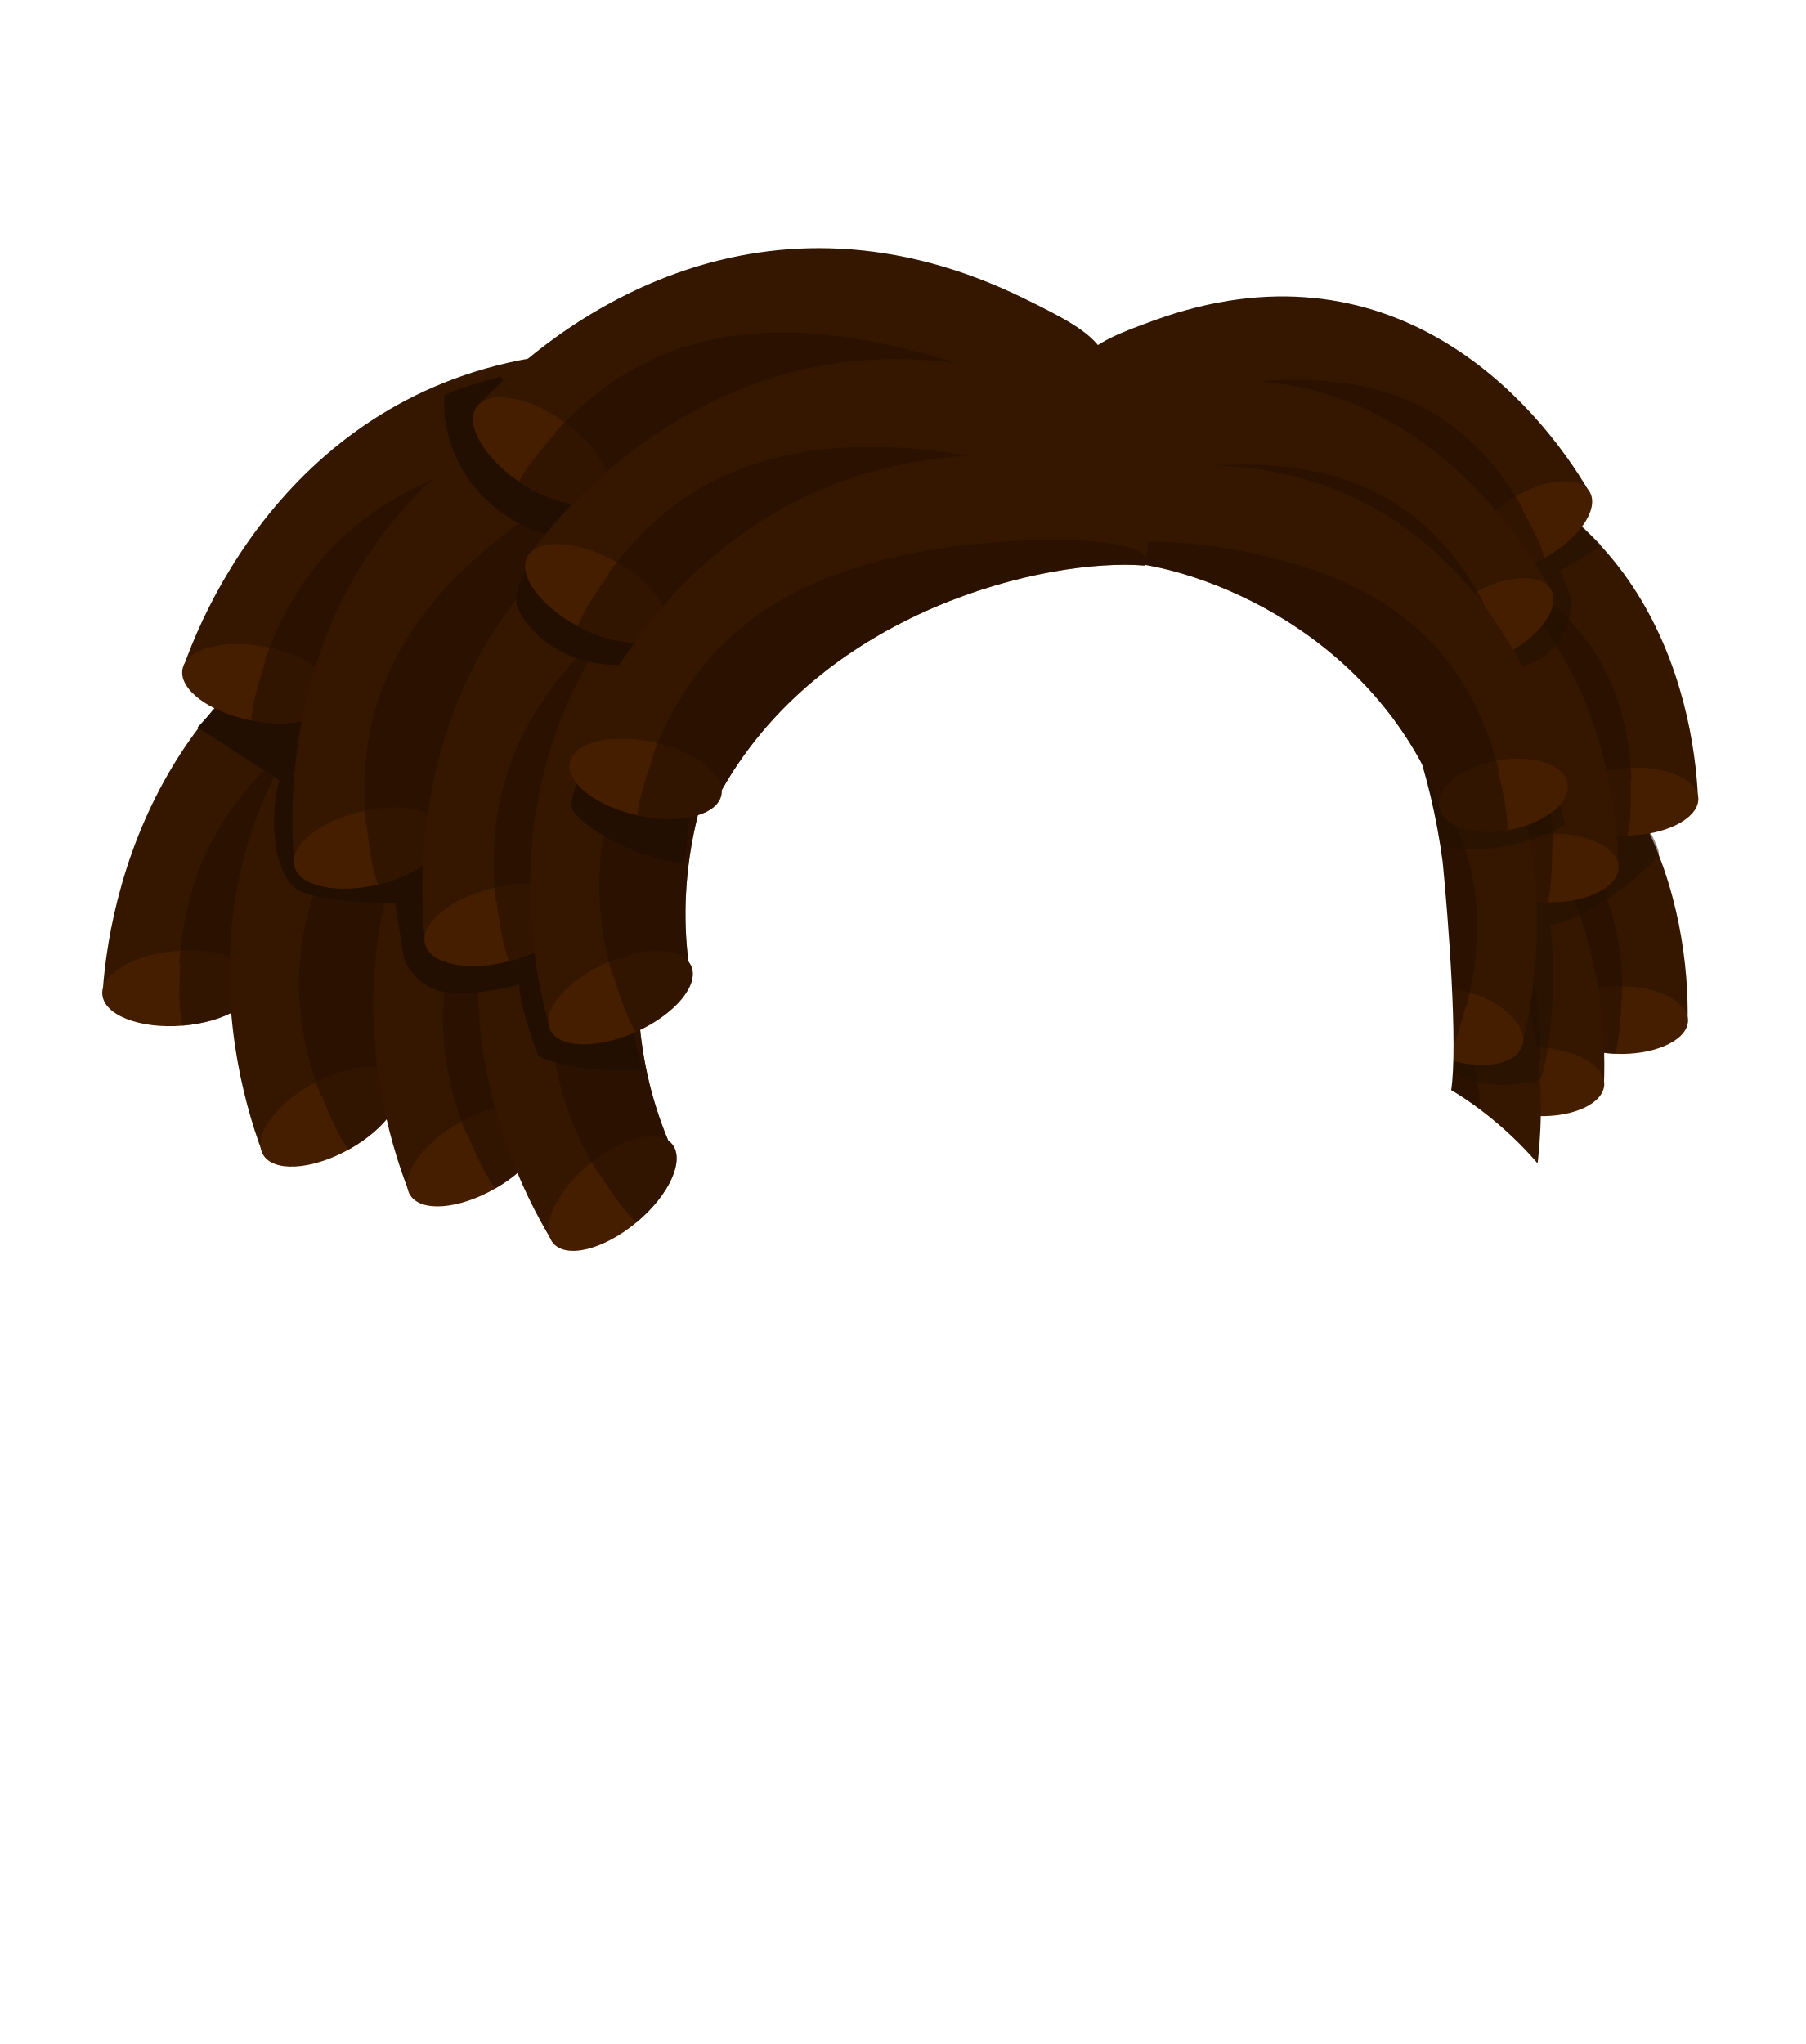
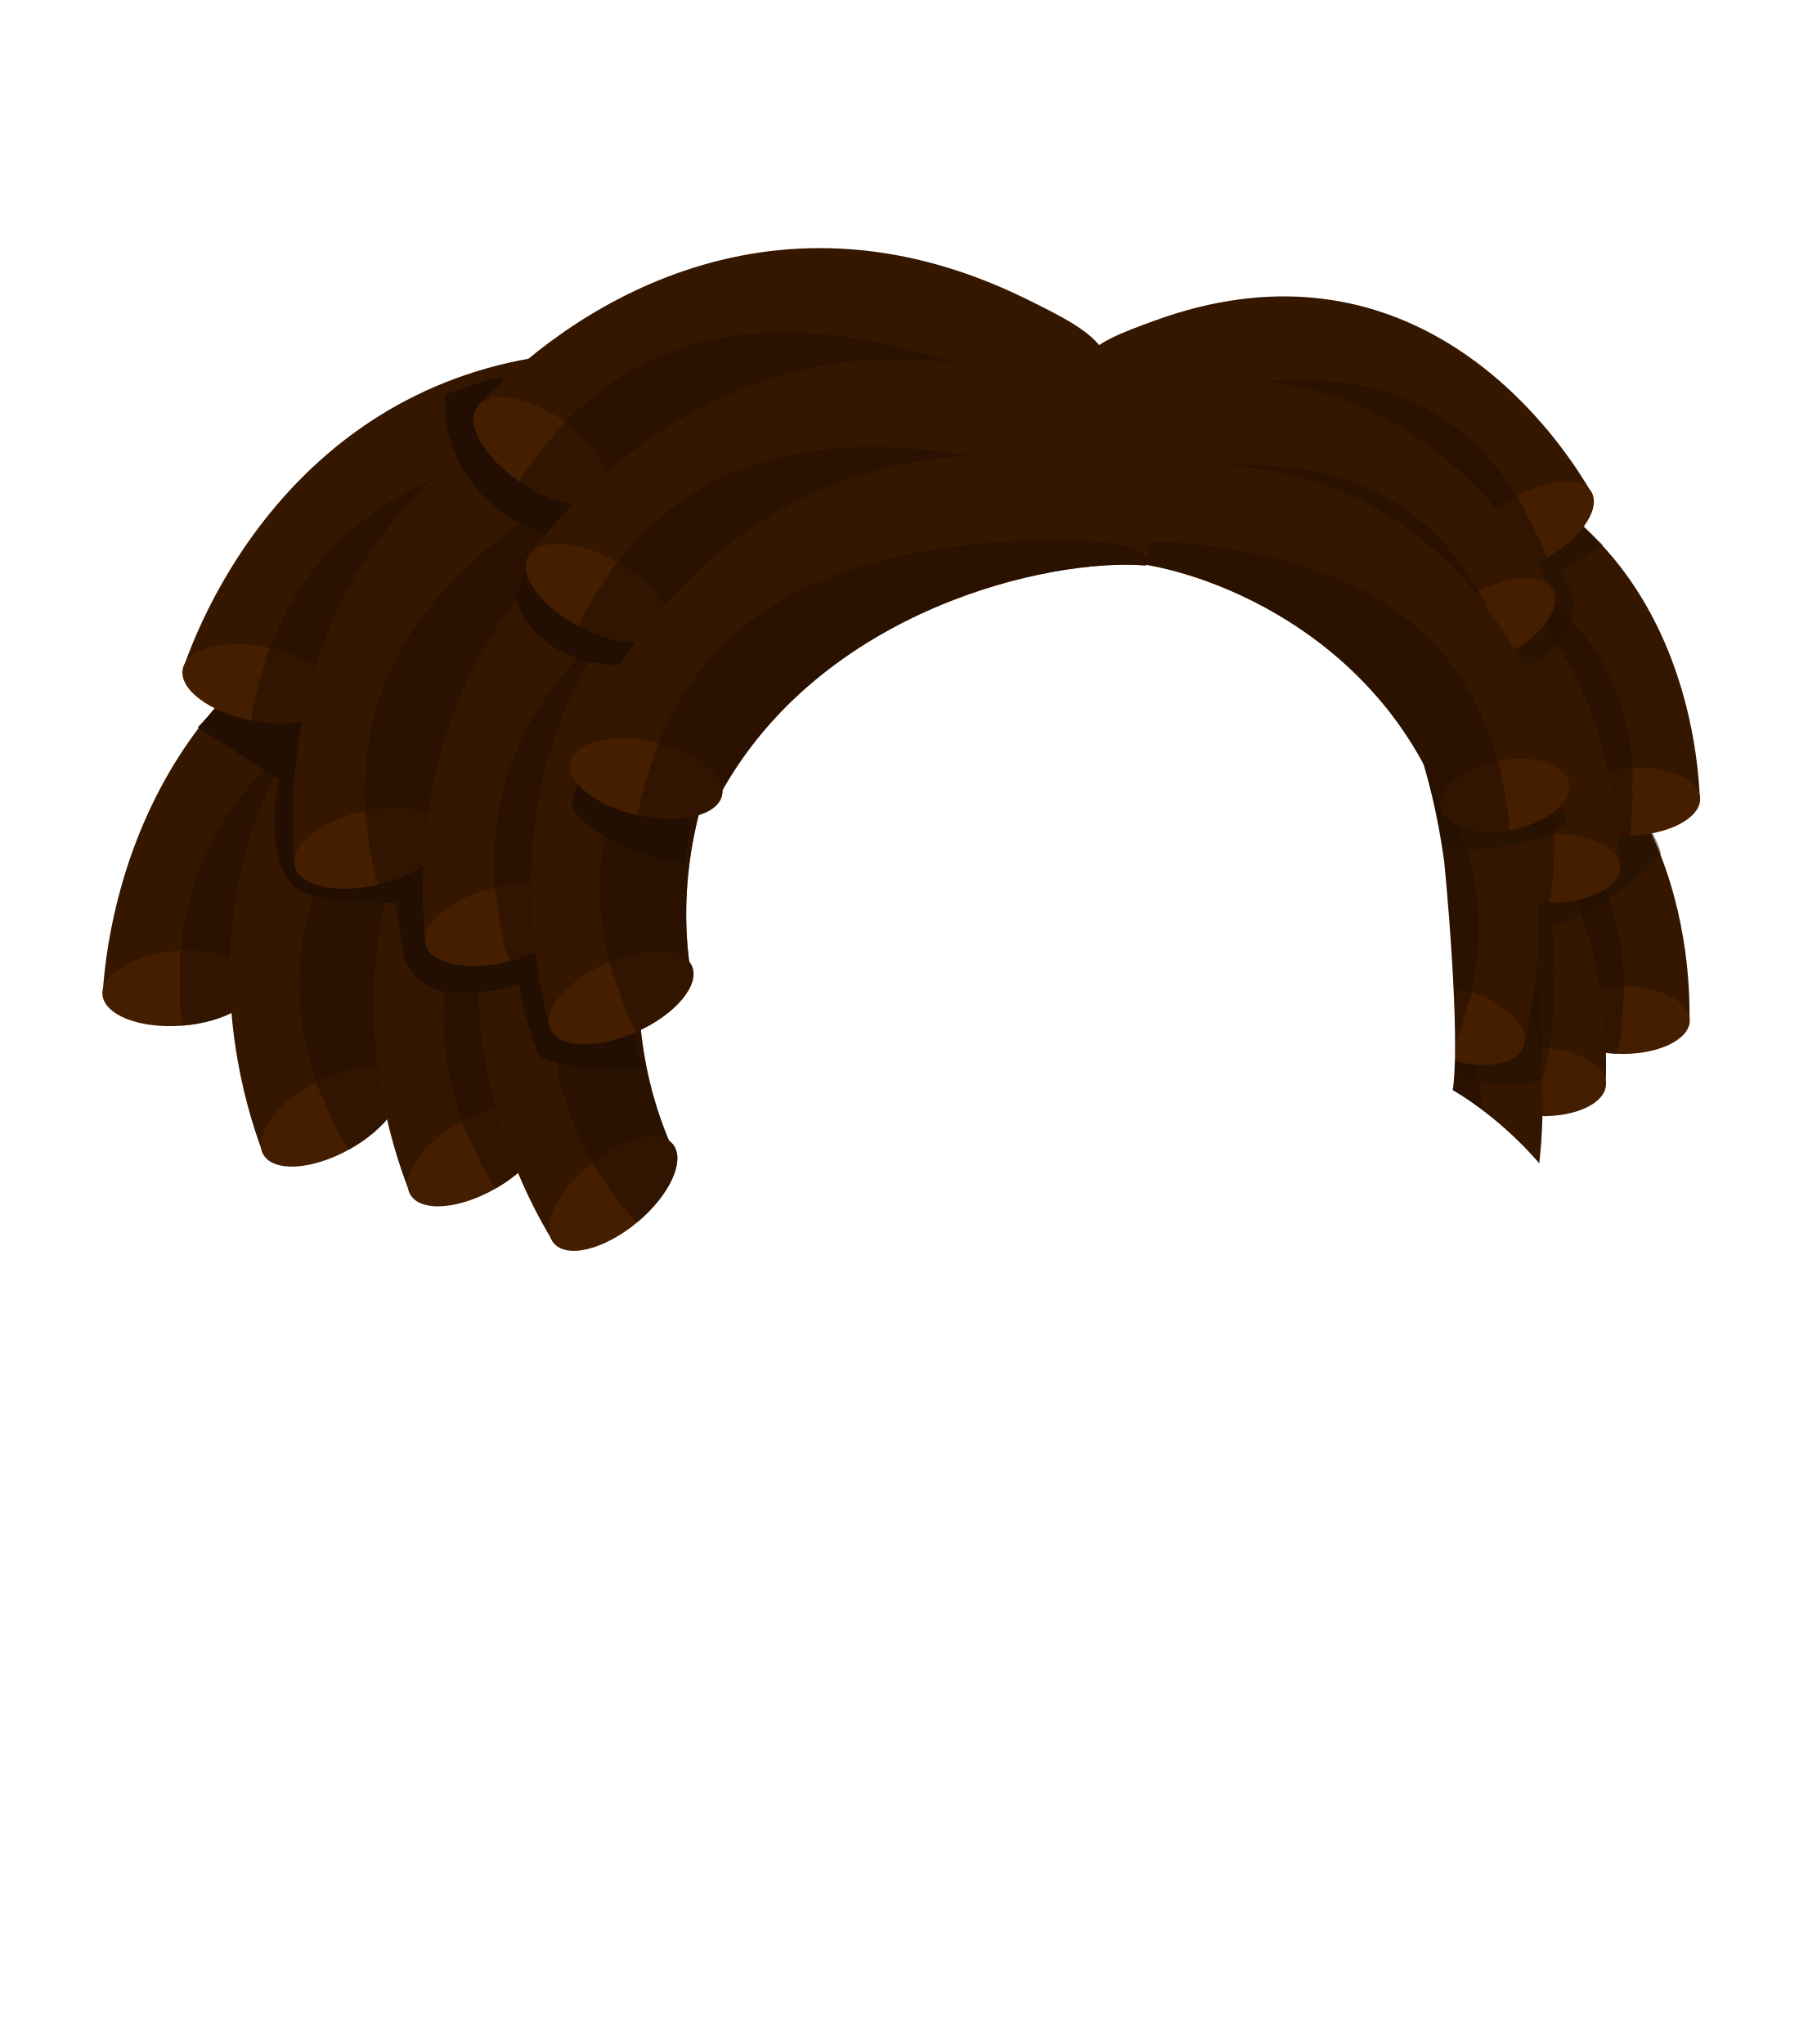
- <svg xmlns="http://www.w3.org/2000/svg" width="530" height="600" viewBox="0 0 530 600" fill="none">
-   <mask id="mask0_19_338" style="mask-type:alpha" maskUnits="userSpaceOnUse" x="363" y="139" width="169" height="249">
-     <path d="M423.501 253C416.301 199.4 389.501 160.333 363.001 155.5L480.001 139.5L531.001 320L468.001 387.5C472.001 355.5 441.667 329.167 426.001 320C428.001 306.8 425.167 269.833 423.501 253Z" fill="#C4C4C4" />
+ <svg xmlns="http://www.w3.org/2000/svg" width="1663" height="1881" viewBox="0 0 1663 1881" fill="none">
+   <mask id="mask0_8_377" style="mask-type:alpha" maskUnits="userSpaceOnUse" x="1139" y="437" width="528" height="778">
+     <path d="M1328.83 793.155C1306.24 625.119 1222.15 502.645 1139 487.493L1506.12 437.333L1666.14 1003.2L1468.46 1214.81C1481.01 1114.49 1385.84 1031.94 1336.68 1003.2C1342.95 961.818 1334.06 845.928 1328.83 793.155Z" fill="#C4C4C4" />
  </mask>
-   <g mask="url(#mask0_19_338)">
-     <path d="M456.46 298.711C450.081 244.483 400.447 215.546 376.179 210.917C381.058 184.548 391.427 186.168 412.115 190.266C484.395 204.581 496.095 267.865 495.409 300.112C468.509 304.053 457.822 303.915 456.46 298.711Z" fill="#351700" />
-     <ellipse cx="19.439" cy="10.197" rx="19.439" ry="10.197" transform="matrix(-1.01789 -0.047841 -0.15752 0.970808 497.057 290.462)" fill="#451E00" />
-     <path opacity="0.6" fill-rule="evenodd" clip-rule="evenodd" d="M456.261 297.131C449.115 243.921 400.21 215.501 376.179 210.917C375.447 204.446 393.398 207.365 412.912 214.582C463.08 233.135 476.913 260.984 476.227 293.231C476.149 293.243 476.071 293.254 475.993 293.266C475.818 298.77 475.295 306.056 474.058 309.331C463.13 308.817 454.99 303.969 455.877 298.501C455.953 298.038 456.081 297.581 456.261 297.131Z" fill="#240F00" />
-     <path d="M432.423 316.168C427.592 261.046 379.398 230.091 355.577 224.595C361.102 198.057 371.29 200.043 391.592 204.882C462.525 221.788 472.364 286.257 470.817 318.886C444.168 321.979 433.627 321.483 432.423 316.168Z" fill="#351700" />
-     <ellipse cx="19.283" cy="10.267" rx="19.283" ry="10.267" transform="matrix(-1.01118 -0.0830506 -0.180387 0.971161 472.703 309.169)" fill="#451E00" />
-     <path opacity="0.6" fill-rule="evenodd" clip-rule="evenodd" d="M432.269 314.562C426.654 260.445 379.165 230.037 355.577 224.595C355.029 218.018 372.663 221.572 391.723 229.53C440.724 249.989 453.622 278.649 452.076 311.279C451.998 311.288 451.921 311.297 451.844 311.306C451.522 316.873 450.81 324.233 449.501 327.508C438.732 326.624 430.831 321.443 431.854 315.936C431.941 315.47 432.08 315.011 432.269 314.562Z" fill="#240F00" />
-     <path d="M410.471 355.901C420.473 299.733 383.757 255.27 363.031 243.039C375.154 218.228 384.114 223.097 401.738 233.674C463.315 270.631 455.515 337.513 445.493 369.51C419.875 365.014 410.193 361.526 410.471 355.901Z" fill="#351700" />
-     <ellipse cx="19.108" cy="10.343" rx="19.108" ry="10.343" transform="matrix(-0.927751 -0.373201 -0.420227 0.907419 449.805 360.386)" fill="#451E00" />
-     <path opacity="0.6" fill-rule="evenodd" clip-rule="evenodd" d="M410.75 354.261C419.758 298.869 383.555 255.15 363.031 243.039C364.251 236.346 379.729 244.888 395.377 258.214C435.605 292.472 440.072 324.627 430.05 356.623C429.975 356.61 429.901 356.597 429.827 356.584C428.063 362.027 425.464 369.142 423.384 372.025C413.593 368.087 407.602 360.692 410.002 355.509C410.206 355.07 410.456 354.653 410.75 354.261Z" fill="#240F00" />
-     <path opacity="0.5" d="M486.982 250.662C487.195 249.027 482.607 240.431 480.286 236.338L446.06 249.371L416.716 278.447C417.342 289.616 420.705 312.817 429.159 316.265C437.613 319.713 446.692 318.425 451.912 317.148C454.02 314.487 457.589 292.328 455.168 271.468C467.088 270.085 486.716 252.706 486.982 250.662Z" fill="#220F01" />
-     <path d="M459.515 235.724C449.928 181.97 398.663 156.031 374.163 152.852C377.467 126.239 387.915 127.241 408.809 130.103C481.812 140.101 497.249 202.579 498.479 234.81C471.86 240.341 461.184 240.838 459.515 235.724Z" fill="#351700" />
-     <ellipse cx="19.439" cy="10.197" rx="19.439" ry="10.197" transform="matrix(-1.01894 0.0126816 -0.0995999 0.978448 499.551 225.078)" fill="#451E00" />
-     <path opacity="0.6" fill-rule="evenodd" clip-rule="evenodd" d="M459.223 234.159C448.93 181.466 398.424 156 374.163 152.852C373.048 146.436 391.141 148.283 411.049 154.328C462.23 169.87 477.692 196.849 478.922 229.08C478.845 229.096 478.768 229.112 478.691 229.128C478.842 234.633 478.753 241.937 477.713 245.28C466.774 245.416 458.36 241.059 458.921 235.549C458.969 235.082 459.07 234.618 459.223 234.159Z" fill="#240F00" />
-     <path d="M436.557 254.577C428.461 199.84 378.515 171.801 354.409 167.728C358.349 140.91 368.637 142.287 389.191 145.912C461.002 158.576 474.651 222.347 475.045 255.011C448.627 259.68 438.074 259.811 436.557 254.577Z" fill="#351700" />
-     <ellipse cx="19.283" cy="10.267" rx="19.283" ry="10.267" transform="matrix(-1.01432 -0.0228645 -0.122405 0.980158 476.351 245.199)" fill="#451E00" />
-     <path opacity="0.6" fill-rule="evenodd" clip-rule="evenodd" d="M436.308 252.983C427.489 199.295 378.279 171.761 354.409 167.728C353.472 161.196 371.286 163.696 390.785 170.509C440.914 188.022 455.491 215.866 455.885 248.529C455.808 248.543 455.731 248.557 455.655 248.57C455.664 254.147 455.39 261.536 454.278 264.883C443.476 264.64 435.281 259.937 435.975 254.379C436.034 253.909 436.146 253.443 436.308 252.983Z" fill="#240F00" />
-     <path d="M411.003 295.543C417.652 238.881 378.361 196.676 356.945 185.697C367.574 160.21 376.807 164.538 395.029 174.051C458.691 207.286 454.876 274.514 446.771 307.049C420.932 304.082 411.06 301.175 411.003 295.543Z" fill="#351700" />
-     <ellipse cx="19.108" cy="10.343" rx="19.108" ry="10.343" transform="matrix(-0.948273 -0.317456 -0.365607 0.93077 450.534 297.685)" fill="#451E00" />
-     <path opacity="0.6" fill-rule="evenodd" clip-rule="evenodd" d="M411.185 293.889C416.888 238.06 378.152 196.569 356.945 185.697C357.766 178.943 373.724 186.551 390.136 198.925C432.327 230.734 438.694 262.567 430.59 295.102C430.515 295.093 430.44 295.085 430.365 295.076C428.928 300.614 426.756 307.871 424.851 310.872C414.843 307.522 408.424 300.496 410.512 295.18C410.689 294.729 410.914 294.299 411.185 293.889Z" fill="#240F00" />
-     <path opacity="0.5" d="M470 160L464 154V149.5L436 158L395 214L421.5 248.5C439.5 251.7 454.333 245.5 459.5 242L447 195.5C459.5 192.5 461 180 461.5 178C461.9 176.4 459.333 170.333 458 167.5C460.8 166.3 467.167 162 470 160Z" fill="#220F01" />
+   <g mask="url(#mask0_8_377)">
+     <path d="M1432.25 936.459C1412.23 766.454 1256.5 675.738 1180.35 661.226C1195.66 578.559 1228.19 583.637 1293.11 596.482C1519.9 641.362 1556.62 839.758 1554.46 940.853C1470.06 953.205 1436.52 952.773 1432.25 936.459Z" fill="#351700" />
+     <ellipse cx="60.994" cy="31.969" rx="60.994" ry="31.969" transform="matrix(-1.0179 -0.0477995 -0.157656 0.970797 1559.63 910.597)" fill="#451E00" />
+     <path opacity="0.6" fill-rule="evenodd" clip-rule="evenodd" d="M1431.63 931.507C1409.2 764.692 1255.75 675.596 1180.35 661.226C1178.05 640.94 1234.38 650.089 1295.61 672.714C1453.02 730.877 1496.43 818.185 1494.28 919.28C1494.03 919.316 1493.78 919.352 1493.54 919.388C1492.99 936.643 1491.35 959.485 1487.47 969.752C1453.18 968.142 1427.64 952.941 1430.42 935.801C1430.66 934.35 1431.06 932.915 1431.63 931.507Z" fill="#240F00" />
+     <path d="M1356.83 991.187C1341.67 818.381 1190.45 721.336 1115.71 704.105C1133.04 620.91 1165.01 627.136 1228.71 642.305C1451.28 695.305 1482.15 897.415 1477.3 999.708C1393.68 1009.4 1360.61 1007.85 1356.83 991.187Z" fill="#351700" />
+     <ellipse cx="60.505" cy="32.186" rx="60.505" ry="32.186" transform="matrix(-1.01119 -0.082979 -0.180541 0.971142 1483.22 969.244)" fill="#451E00" />
+     <path opacity="0.6" fill-rule="evenodd" clip-rule="evenodd" d="M1356.35 986.153C1338.73 816.495 1189.72 721.167 1115.71 704.105C1113.99 683.487 1169.32 694.628 1229.12 719.577C1382.88 783.715 1423.35 873.566 1418.49 975.858C1418.25 975.887 1418.01 975.915 1417.77 975.943C1416.76 993.397 1414.52 1016.47 1410.41 1026.74C1376.63 1023.96 1351.83 1007.72 1355.04 990.46C1355.32 988.998 1355.75 987.56 1356.35 986.153Z" fill="#240F00" />
+     <path d="M1287.95 1115.75C1319.33 939.663 1204.13 800.271 1139.09 761.927C1177.13 684.145 1205.25 699.408 1260.55 732.568C1453.76 848.428 1429.29 1058.1 1397.84 1158.41C1317.46 1144.32 1287.08 1133.38 1287.95 1115.75Z" fill="#351700" />
+     <ellipse cx="59.95" cy="32.43" rx="59.95" ry="32.43" transform="matrix(-0.927863 -0.37292 -0.420529 0.907279 1411.37 1129.81)" fill="#451E00" />
+     <path opacity="0.6" fill-rule="evenodd" clip-rule="evenodd" d="M1288.83 1110.61C1317.09 936.953 1203.49 799.897 1139.09 761.927C1142.92 740.943 1191.49 767.723 1240.59 809.5C1366.81 916.899 1380.83 1017.7 1349.38 1118.01C1349.15 1117.97 1348.91 1117.93 1348.68 1117.89C1343.15 1134.96 1334.99 1157.26 1328.47 1166.3C1297.75 1153.95 1278.95 1130.77 1286.48 1114.52C1287.12 1113.14 1287.9 1111.84 1288.83 1110.61Z" fill="#240F00" />
+     <path opacity="0.5" d="M1528.02 785.825C1528.69 780.698 1514.29 753.753 1507.01 740.921L1399.62 781.777L1307.55 872.932C1309.51 907.947 1320.06 980.68 1346.59 991.491C1373.11 1002.3 1401.6 998.262 1417.98 994.259C1424.59 985.918 1435.79 916.448 1428.2 851.052C1465.6 846.716 1527.19 792.234 1528.02 785.825Z" fill="#220F01" />
+     <path d="M1441.84 738.994C1411.75 570.477 1250.9 489.159 1174.02 479.191C1184.39 395.761 1217.17 398.9 1282.74 407.872C1511.8 439.218 1560.24 635.086 1564.1 736.13C1480.57 753.468 1447.07 755.026 1441.84 738.994Z" fill="#351700" />
+     <ellipse cx="60.994" cy="31.969" rx="60.994" ry="31.969" transform="matrix(-1.01893 0.0126705 -0.0996865 0.978446 1567.46 705.62)" fill="#451E00" />
+     <path opacity="0.6" fill-rule="evenodd" clip-rule="evenodd" d="M1440.92 734.088C1408.62 568.897 1250.15 489.061 1174.02 479.19C1170.53 459.076 1227.3 464.868 1289.76 483.82C1450.36 532.542 1498.87 617.121 1502.73 718.165C1502.49 718.216 1502.25 718.266 1502 718.317C1502.48 735.574 1502.2 758.473 1498.94 768.952C1464.61 769.379 1438.21 755.721 1439.97 738.446C1440.12 736.983 1440.44 735.527 1440.92 734.088Z" fill="#240F00" />
+     <path d="M1369.8 798.099C1344.4 626.497 1187.68 538.595 1112.04 525.829C1124.41 441.751 1156.69 446.07 1221.18 457.434C1446.5 497.136 1489.33 697.059 1490.57 799.458C1407.67 814.098 1374.56 814.508 1369.8 798.099Z" fill="#351700" />
+     <ellipse cx="60.505" cy="32.186" rx="60.505" ry="32.186" transform="matrix(-1.01433 -0.0228446 -0.122511 0.980151 1494.66 768.698)" fill="#451E00" />
+     <path opacity="0.6" fill-rule="evenodd" clip-rule="evenodd" d="M1369.02 793.102C1341.35 624.79 1186.94 538.47 1112.04 525.828C1109.1 505.349 1165 513.188 1226.18 534.545C1383.47 589.449 1429.21 676.74 1430.45 779.14C1430.2 779.183 1429.96 779.225 1429.72 779.268C1429.75 796.751 1428.9 819.917 1425.41 830.409C1391.51 829.645 1365.8 814.902 1367.98 797.48C1368.16 796.004 1368.51 794.542 1369.02 793.102Z" fill="#240F00" />
+     <path d="M1289.62 926.528C1310.48 748.891 1187.2 616.579 1120 582.161C1153.35 502.259 1182.32 515.828 1239.5 545.649C1439.25 649.842 1427.28 860.6 1401.85 962.598C1320.77 953.296 1289.8 944.183 1289.62 926.528Z" fill="#351700" />
+     <ellipse cx="59.952" cy="32.428" rx="59.952" ry="32.428" transform="matrix(-0.948356 -0.317207 -0.365883 0.930661 1413.66 933.243)" fill="#451E00" />
+     <path opacity="0.6" fill-rule="evenodd" clip-rule="evenodd" d="M1290.19 921.343C1308.08 746.319 1186.54 616.243 1120 582.161C1122.57 560.987 1172.65 584.838 1224.14 623.629C1356.53 723.35 1376.51 823.146 1351.08 925.145C1350.84 925.117 1350.61 925.091 1350.37 925.064C1345.86 942.426 1339.05 965.174 1333.07 974.585C1301.67 964.082 1281.53 942.056 1288.08 925.388C1288.63 923.977 1289.34 922.626 1290.19 921.343Z" fill="#240F00" />
+     <path opacity="0.5" d="M1474.74 501.6L1455.91 482.79V468.682L1368.05 495.33L1239.41 670.89L1322.56 779.048C1379.04 789.08 1425.58 769.643 1441.79 758.67L1402.57 612.893C1441.79 603.488 1446.5 564.3 1448.07 558.03C1449.32 553.014 1441.27 533.995 1437.08 525.112C1445.87 521.35 1465.85 507.87 1474.74 501.6Z" fill="#220F01" />
  </g>
-   <path d="M432.786 163.849C399.224 120.78 341.779 121.759 318.626 130.379C309.131 105.299 318.839 101.31 338.654 94.091C407.887 68.871 450.694 116.927 466.822 144.86C445.859 162.172 436.647 167.594 432.786 163.849Z" fill="#351700" />
-   <ellipse cx="19.439" cy="10.197" rx="19.439" ry="10.197" transform="matrix(-0.895293 0.486663 0.368463 0.911875 463.229 135.753)" fill="#451E00" />
-   <path opacity="0.6" fill-rule="evenodd" clip-rule="evenodd" d="M431.797 162.602C398.106 120.8 341.553 121.843 318.626 130.379C314.646 125.224 331.51 118.416 351.939 114.473C404.459 104.337 430.723 120.984 446.85 148.917C446.789 148.968 446.729 149.018 446.668 149.068C449.371 153.866 452.7 160.368 453.34 163.81C443.728 169.035 434.254 169.107 432.179 163.972C432.003 163.537 431.876 163.079 431.797 162.602Z" fill="#240F00" />
-   <path d="M421.277 191.237C388.576 146.601 331.316 145.107 308.096 152.754C299.067 127.195 308.809 123.613 328.679 117.228C398.103 94.921 439.931 144.956 455.521 173.661C434.334 190.119 425.061 195.158 421.277 191.237Z" fill="#351700" />
-   <ellipse cx="19.283" cy="10.267" rx="19.283" ry="10.267" transform="matrix(-0.907801 0.453073 0.34909 0.924029 452.097 164.374)" fill="#451E00" />
-   <path opacity="0.6" fill-rule="evenodd" clip-rule="evenodd" d="M420.314 189.943C387.462 146.573 331.09 145.182 308.096 152.754C304.219 147.413 321.141 141.313 341.566 138.239C394.076 130.338 419.961 148.164 435.55 176.869C435.488 176.917 435.427 176.965 435.366 177.013C437.976 181.941 441.182 188.604 441.76 192.083C432.092 196.908 422.65 196.573 420.671 191.334C420.503 190.89 420.384 190.425 420.314 189.943Z" fill="#240F00" />
-   <path d="M423.098 236.594C402.539 183.375 348.095 164.381 324.03 164.664C321.538 137.162 331.725 136.681 352.279 136.592C424.094 136.282 452.089 197.523 460.102 230.08C435.863 239.513 425.776 241.548 423.098 236.594Z" fill="#351700" />
-   <ellipse cx="19.108" cy="10.343" rx="19.108" ry="10.343" transform="matrix(-0.98684 0.161697 0.110943 0.993827 459.061 220.043)" fill="#451E00" />
-   <path opacity="0.6" fill-rule="evenodd" clip-rule="evenodd" d="M422.487 235.047C401.48 183.007 347.86 164.383 324.03 164.664C321.604 158.307 339.269 157.59 359.558 160.876C411.717 169.323 432.203 194.506 440.216 227.064C440.145 227.092 440.075 227.119 440.005 227.147C441.318 232.716 442.782 240.147 442.498 243.691C432.084 245.397 423.128 242.178 422.494 236.502C422.44 236.021 422.439 235.535 422.487 235.047Z" fill="#240F00" />
-   <path d="M74.636 288.515C87.043 227.839 146.352 193.575 174.449 187.428C171.387 158.249 159.415 160.477 135.45 165.886C51.717 184.784 32.386 255.767 30.113 291.666C60.398 294.958 72.591 294.369 74.636 288.515Z" fill="#351700" />
-   <ellipse cx="52.681" cy="290.101" rx="22.714" ry="11" transform="rotate(-4.65537 52.6808 290.101)" fill="#451E00" />
-   <path opacity="0.6" fill-rule="evenodd" clip-rule="evenodd" d="M75.012 286.748C88.197 227.174 146.626 193.515 174.449 187.428C175.896 180.189 155.161 184.173 132.237 193.009C73.303 215.726 54.9 247.318 52.626 283.217C52.715 283.226 52.802 283.236 52.89 283.246C52.569 289.371 52.474 297.467 53.574 301.065C66.077 300.047 75.813 294.313 75.32 288.258C75.278 287.745 75.174 287.241 75.012 286.748Z" fill="#240F00" />
-   <path d="M116.372 317.309C102.614 256.925 142.479 201.226 165.53 184.024C150.691 158.714 140.708 165.687 121.115 180.511C52.661 232.302 64.369 304.932 77.124 338.565C106.065 329.057 116.927 323.484 116.372 317.309Z" fill="#351700" />
-   <ellipse cx="97.031" cy="327.82" rx="22.714" ry="11" transform="rotate(-29.047 97.0313 327.82)" fill="#451E00" />
-   <path opacity="0.6" fill-rule="evenodd" clip-rule="evenodd" d="M115.985 315.544C103.39 255.842 142.704 201.058 165.53 184.024C163.858 176.834 146.619 189.025 129.39 206.54C85.098 251.567 81.384 287.939 94.139 321.573C94.223 321.545 94.307 321.518 94.391 321.49C96.627 327.201 99.885 334.614 102.372 337.437C113.339 331.346 119.838 322.103 116.888 316.792C116.638 316.342 116.336 315.926 115.985 315.544Z" fill="#240F00" />
-   <path d="M159.136 328.436C144.329 268.301 183.217 211.916 205.965 194.316C190.687 169.268 180.827 176.414 161.495 191.576C93.954 244.552 106.926 316.967 120.264 350.373C149.035 340.362 159.798 334.601 159.136 328.436Z" fill="#351700" />
-   <ellipse cx="139.981" cy="339.283" rx="22.714" ry="11" transform="rotate(-30.0451 139.981 339.283)" fill="#451E00" />
-   <path opacity="0.6" fill-rule="evenodd" clip-rule="evenodd" d="M158.718 326.678C145.086 267.205 183.439 211.744 205.965 194.315C204.168 187.155 187.144 199.645 170.223 217.457C126.722 263.249 123.642 299.68 136.98 333.087C137.064 333.057 137.148 333.028 137.231 333C139.567 338.671 142.953 346.026 145.489 348.805C156.348 342.524 162.685 333.169 159.643 327.91C159.386 327.465 159.076 327.054 158.718 326.678Z" fill="#240F00" />
-   <path d="M196.852 336.423C172.061 279.669 200.825 217.507 220.258 196.304C200.954 174.209 192.449 182.924 175.968 201.145C118.388 264.807 143.453 333.974 162.263 364.634C188.92 349.889 198.55 342.386 196.852 336.423Z" fill="#351700" />
-   <ellipse cx="179.814" cy="350.361" rx="22.714" ry="11" transform="rotate(-39.8085 179.814 350.361)" fill="#451E00" />
-   <path opacity="0.6" fill-rule="evenodd" clip-rule="evenodd" d="M196.142 334.761C172.621 278.461 201.014 217.3 220.258 196.304C217.273 189.551 202.614 204.747 188.958 225.171C153.853 277.677 156.995 314.103 175.806 344.763C175.883 344.72 175.961 344.678 176.038 344.635C179.302 349.828 183.886 356.502 186.856 358.811C196.493 350.78 201.152 340.486 197.262 335.819C196.933 335.424 196.558 335.071 196.142 334.761Z" fill="#240F00" />
-   <path d="M189 314C187.4 310.8 186.333 304.666 186 302C156.5 267.5 94.4 183.3 88 186.5C81.6 189.7 62.667 208.333 58 213.5L82 229C79 239.5 80 257.5 88 261.5C94.4 264.7 109.333 265.166 116 265L118.5 281C119.333 283.666 122.7 289.4 129.5 291C136.3 292.6 147.667 290.333 152.5 289C152.1 293 156 304.666 158 310C167.2 314.4 182.5 314.5 189 314Z" fill="#220F01" />
-   <path d="M97.46 205.055C125.704 149.939 192.035 132.859 220.751 134.481C225.636 105.552 213.506 104.483 188.968 103.259C103.236 98.98 65.555 162.165 53.726 196.135C82.014 207.438 93.918 210.144 97.46 205.055Z" fill="#351700" />
-   <ellipse cx="75.885" cy="200.688" rx="22.714" ry="11" transform="rotate(10.9205 75.8854 200.688)" fill="#451E00" />
-   <path opacity="0.6" fill-rule="evenodd" clip-rule="evenodd" d="M98.297 203.453C126.995 149.608 192.315 132.874 220.751 134.481C224.089 127.897 203.046 126.167 178.591 128.523C115.721 134.581 89.511 160.071 77.682 194.041C77.764 194.074 77.846 194.107 77.928 194.14C75.974 199.954 73.708 207.727 73.802 211.488C86.119 213.865 97.037 210.956 98.188 204.991C98.285 204.486 98.321 203.972 98.297 203.453Z" fill="#240F00" />
-   <path d="M129.932 243.998C132.894 182.137 186.25 139.189 213.073 128.808C205.575 100.443 194.087 104.479 171.233 113.497C91.386 145.005 83.162 218.112 86.417 253.935C116.849 252.547 128.808 250.096 129.932 243.998Z" fill="#351700" />
-   <ellipse cx="108.479" cy="248.93" rx="22.714" ry="11" transform="rotate(-13.4711 108.479 248.93)" fill="#451E00" />
-   <path opacity="0.6" fill-rule="evenodd" clip-rule="evenodd" d="M130.033 242.194C133.932 181.303 186.512 139.087 213.073 128.808C213.394 121.432 193.514 128.547 172.215 140.793C117.459 172.273 104.115 206.312 107.37 242.135C107.459 242.131 107.547 242.127 107.635 242.123C108.256 248.225 109.403 256.24 111.042 259.627C123.241 256.705 131.983 249.547 130.568 243.639C130.448 243.139 130.268 242.656 130.033 242.194Z" fill="#240F00" />
-   <path d="M168.138 266.199C170.021 204.296 222.622 160.425 249.26 149.579C241.269 121.348 229.852 125.584 207.159 134.999C127.873 167.893 120.924 241.132 124.803 276.893C155.206 274.975 167.12 272.316 168.138 266.199Z" fill="#351700" />
-   <ellipse cx="146.774" cy="271.505" rx="22.714" ry="11" transform="rotate(-14.4692 146.774 271.505)" fill="#451E00" />
-   <path opacity="0.6" fill-rule="evenodd" clip-rule="evenodd" d="M168.207 264.393C171.045 203.444 222.882 160.319 249.26 149.578C249.452 142.198 229.7 149.658 208.617 162.273C154.418 194.703 141.668 228.969 145.547 264.73C145.636 264.724 145.724 264.719 145.812 264.714C146.539 270.804 147.826 278.797 149.523 282.156C161.669 279.021 170.285 271.712 168.767 265.829C168.639 265.331 168.451 264.852 168.207 264.393Z" fill="#240F00" />
-   <path d="M202.324 284.02C193.683 222.694 238.082 170.538 262.494 155.332C249.832 128.866 239.299 134.976 218.531 148.103C145.972 193.966 151.543 267.322 161.43 301.908C191.067 294.862 202.358 290.22 202.324 284.02Z" fill="#351700" />
-   <ellipse cx="182.169" cy="292.871" rx="22.714" ry="11" transform="rotate(-24.2326 182.169 292.871)" fill="#451E00" />
-   <path opacity="0.6" fill-rule="evenodd" clip-rule="evenodd" d="M202.086 282.229C194.547 221.681 238.32 170.39 262.494 155.332C261.432 148.026 243.231 158.727 224.593 174.735C176.678 215.886 169.924 251.818 179.811 286.403C179.897 286.383 179.983 286.362 180.069 286.342C181.819 292.221 184.442 299.88 186.684 302.902C198.123 297.753 205.375 289.088 202.881 283.549C202.67 283.08 202.404 282.639 202.086 282.229Z" fill="#240F00" />
-   <path d="M130.5 116C133.3 114.4 142.667 111.666 147 110.5L209.5 217C204.3 223.4 201.667 244 201 253.5C186 252 170.5 242.5 168 237.5C166 233.5 179.5 205.333 186.5 195C165 197 154.5 184.5 152 178.5C150 173.7 155.667 164.166 160 157C134 147.8 129.5 125.833 130.5 116Z" fill="#220F01" />
-   <path d="M176.661 144.909C224.468 105.539 292.128 116.2 317.839 129.092C333.81 104.48 323.101 98.683 301.067 87.816C224.081 49.847 164.41 92.877 140.064 119.357C161.539 140.963 171.39 148.174 176.661 144.909Z" fill="#351700" />
-   <ellipse cx="158.594" cy="132.334" rx="22.714" ry="11" transform="rotate(34.3155 158.594 132.334)" fill="#451E00" />
-   <path opacity="0.6" fill-rule="evenodd" clip-rule="evenodd" d="M178.066 143.771C225.784 105.747 292.379 116.326 317.839 129.092C323.517 124.374 304.891 114.431 281.51 106.883C221.404 87.48 187.227 100.467 162.882 126.947C162.945 127.01 163.007 127.073 163.069 127.135C158.967 131.695 153.801 137.93 152.393 141.419C162.754 148.491 173.93 150.157 177.355 145.139C177.645 144.714 177.882 144.257 178.066 143.771Z" fill="#240F00" />
-   <path d="M194.177 184.693C237.436 140.373 305.852 143.639 332.808 153.668C346.018 127.471 334.744 122.869 311.662 114.453C231.015 85.052 176.358 134.295 155.026 163.257C178.716 182.409 189.29 188.509 194.177 184.693Z" fill="#351700" />
-   <ellipse cx="174.853" cy="174.15" rx="22.714" ry="11" transform="rotate(28.0938 174.853 174.15)" fill="#451E00" />
-   <path opacity="0.6" fill-rule="evenodd" clip-rule="evenodd" d="M195.45 183.41C238.766 140.438 306.115 143.737 332.809 153.668C337.942 148.363 318.348 140.497 294.287 135.528C232.432 122.753 199.864 139.367 178.532 168.33C178.601 168.386 178.67 168.441 178.738 168.497C175.154 173.474 170.695 180.232 169.673 183.854C180.74 189.761 192.03 190.205 194.891 184.846C195.133 184.392 195.319 183.912 195.45 183.41Z" fill="#240F00" />
-   <path d="M211 233.5C240.6 179.1 307.333 163.667 336 166C341.6 137.2 329.5 135.832 305 134C219.4 127.6 180.166 189.833 167.5 223.5C195.5 235.5 207.333 238.5 211 233.5Z" fill="#351700" />
-   <ellipse cx="189.539" cy="228.6" rx="22.714" ry="11" transform="rotate(12.3391 189.539 228.6)" fill="#451E00" />
-   <path opacity="0.6" fill-rule="evenodd" clip-rule="evenodd" d="M211.876 231.919C241.898 178.801 307.613 163.689 336 166C339.5 159.5 318.506 157.249 294 159C231 163.5 204.166 188.333 191.5 222C191.581 222.035 191.663 222.07 191.743 222.105C189.646 227.868 187.189 235.583 187.189 239.346C199.444 242.026 210.43 239.388 211.729 233.454C211.839 232.951 211.887 232.438 211.876 231.919Z" fill="#240F00" />
+   <path d="M1357.97 513.667C1252.66 378.645 1072.41 381.714 999.763 408.737C969.971 330.113 1000.43 317.606 1062.61 294.976C1279.84 215.911 1414.16 366.566 1464.76 454.137C1398.99 508.41 1370.08 525.407 1357.97 513.667Z" fill="#351700" />
+   <ellipse cx="60.984" cy="31.973" rx="60.984" ry="31.973" transform="matrix(-0.895446 0.486322 0.36873 0.911742 1453.49 425.584)" fill="#451E00" />
+   <path opacity="0.6" fill-rule="evenodd" clip-rule="evenodd" d="M1354.86 509.756C1249.15 378.707 1071.7 381.977 999.763 408.737C987.275 392.577 1040.19 371.234 1104.29 358.873C1269.09 327.097 1351.5 379.286 1402.1 466.856C1401.91 467.014 1401.72 467.172 1401.53 467.329C1410.01 482.371 1420.45 502.754 1422.46 513.545C1392.3 529.925 1362.57 530.151 1356.06 514.051C1355.51 512.688 1355.11 511.252 1354.86 509.756Z" fill="#240F00" />
+   <path d="M1321.86 599.527C1219.25 459.595 1039.58 454.912 966.725 478.883C938.393 398.756 968.961 387.526 1031.31 367.511C1249.14 297.577 1380.39 454.436 1429.3 544.429C1362.82 596.022 1333.73 611.821 1321.86 599.527Z" fill="#351700" />
+   <ellipse cx="60.496" cy="32.189" rx="60.496" ry="32.189" transform="matrix(-0.907941 0.452747 0.349351 0.923912 1418.56 515.312)" fill="#451E00" />
+   <path opacity="0.6" fill-rule="evenodd" clip-rule="evenodd" d="M1318.83 595.472C1215.75 459.506 1038.87 455.146 966.724 478.883C954.559 462.14 1007.66 443.015 1071.75 433.38C1236.51 408.61 1317.73 464.493 1366.64 554.486C1366.45 554.636 1366.25 554.786 1366.06 554.935C1374.25 570.384 1384.31 591.274 1386.13 602.181C1355.79 617.308 1326.16 616.256 1319.95 599.831C1319.43 598.44 1319.06 596.983 1318.83 595.472Z" fill="#240F00" />
+   <path d="M1327.57 741.722C1263.06 574.882 1092.23 515.333 1016.72 516.22C1008.9 430.003 1040.86 428.496 1105.36 428.217C1330.7 427.244 1418.54 619.233 1443.68 721.302C1367.62 750.874 1335.97 757.255 1327.57 741.722Z" fill="#351700" />
+   <ellipse cx="59.956" cy="32.425" rx="59.956" ry="32.425" transform="matrix(-0.986863 0.16156 0.111038 0.993816 1440.41 689.835)" fill="#451E00" />
+   <path opacity="0.6" fill-rule="evenodd" clip-rule="evenodd" d="M1325.65 736.872C1259.74 573.726 1091.49 515.342 1016.72 516.22C1009.11 496.293 1064.54 494.044 1128.2 504.345C1291.86 530.827 1356.14 609.778 1381.28 711.847C1381.06 711.933 1380.84 712.019 1380.62 712.105C1384.74 729.563 1389.33 752.86 1388.44 763.97C1355.76 769.32 1327.66 759.229 1325.67 741.432C1325.51 739.925 1325.5 738.402 1325.65 736.872Z" fill="#240F00" />
+   <path d="M234.188 904.495C273.12 714.276 459.214 606.858 547.375 587.587C537.766 496.11 500.203 503.095 425.005 520.052C162.274 579.299 101.62 801.83 94.486 914.373C189.511 924.694 227.771 922.845 234.188 904.495Z" fill="#351700" />
+   <ellipse cx="71.269" cy="34.485" rx="71.269" ry="34.485" transform="matrix(0.996707 -0.0810919 0.0812325 0.996695 91.4624 880.876)" fill="#451E00" />
+   <path opacity="0.6" fill-rule="evenodd" clip-rule="evenodd" d="M235.369 898.953C276.74 712.189 460.074 606.67 547.375 587.586C551.916 564.891 486.855 577.381 414.925 605.084C230.006 676.302 172.261 775.342 165.128 887.885C165.405 887.915 165.68 887.945 165.955 887.975C164.946 907.177 164.649 932.558 168.1 943.839C207.331 940.647 237.88 922.671 236.333 903.688C236.202 902.081 235.878 900.499 235.369 898.953Z" fill="#240F00" />
+   <path d="M365.144 994.763C321.977 805.459 447.062 630.844 519.389 576.917C472.828 497.569 441.504 519.43 380.027 565.901C165.235 728.265 201.973 955.961 241.994 1061.4C332.804 1031.59 366.885 1014.12 365.144 994.763Z" fill="#351700" />
+   <ellipse cx="71.255" cy="34.492" rx="71.255" ry="34.492" transform="matrix(0.874402 -0.485203 0.48585 0.874042 225.395 1032.14)" fill="#451E00" />
+   <path opacity="0.6" fill-rule="evenodd" clip-rule="evenodd" d="M363.929 989.229C324.412 802.064 447.768 630.318 519.389 576.916C514.144 554.373 460.052 592.593 405.993 647.502C267.016 788.663 255.362 902.69 295.382 1008.13C295.647 1008.04 295.91 1007.96 296.173 1007.87C303.191 1025.78 313.411 1049.01 321.216 1057.86C355.627 1038.77 376.019 1009.79 366.764 993.143C365.98 991.733 365.031 990.427 363.929 989.229Z" fill="#240F00" />
+   <path d="M499.327 1029.65C452.865 841.123 574.887 664.357 646.262 609.179C598.325 530.654 567.387 553.057 506.73 600.591C294.801 766.669 335.504 993.691 377.357 1098.42C467.633 1067.03 501.404 1048.97 499.327 1029.65Z" fill="#351700" />
+   <ellipse cx="71.254" cy="34.492" rx="71.254" ry="34.492" transform="matrix(0.865821 -0.500355 0.501009 0.865442 360.25 1069.45)" fill="#451E00" />
+   <path opacity="0.6" fill-rule="evenodd" clip-rule="evenodd" d="M498.015 1024.13C455.241 837.686 575.583 663.819 646.262 609.179C640.626 586.73 587.208 625.886 534.114 681.728C397.62 825.286 387.955 939.498 429.808 1044.23C430.071 1044.13 430.333 1044.04 430.594 1043.95C437.924 1061.73 448.548 1084.79 456.506 1093.5C490.578 1073.81 510.462 1044.49 500.918 1028C500.11 1026.6 499.138 1025.31 498.015 1024.13Z" fill="#240F00" />
+   <path d="M617.669 1054.69C539.883 876.764 630.136 681.884 691.111 615.412C630.541 546.147 603.853 573.466 552.142 630.589C371.471 830.17 450.117 1047.01 509.139 1143.13C592.78 1096.9 622.997 1073.38 617.669 1054.69Z" fill="#351700" />
+   <ellipse cx="71.244" cy="34.497" rx="71.244" ry="34.497" transform="matrix(0.768463 -0.639895 0.640553 0.767914 487.363 1117.48)" fill="#451E00" />
+   <path opacity="0.6" fill-rule="evenodd" clip-rule="evenodd" d="M615.441 1049.48C541.64 872.975 630.73 681.236 691.111 615.412C681.746 594.244 635.748 641.883 592.901 705.912C482.749 870.517 492.61 984.712 551.632 1080.83C551.875 1080.7 552.118 1080.56 552.36 1080.43C562.601 1096.71 576.985 1117.63 586.306 1124.87C616.543 1099.69 631.161 1067.42 618.957 1052.79C617.924 1051.55 616.747 1050.45 615.441 1049.48Z" fill="#240F00" />
+   <path d="M593.032 984.389C588.012 974.357 584.665 955.129 583.619 946.769C491.056 838.612 296.202 574.645 276.121 584.677C256.039 594.709 196.632 653.125 181.989 669.322L257.294 717.914C247.881 750.832 251.019 807.262 276.121 819.802C296.202 829.834 343.059 831.297 363.977 830.774L371.822 880.934C374.437 889.294 385 907.268 406.337 912.284C427.674 917.3 463.339 910.194 478.505 906.014C477.25 918.554 489.487 955.129 495.762 971.849C524.63 985.643 572.637 985.957 593.032 984.389Z" fill="#220F01" />
+   <path d="M305.805 642.848C394.427 470.059 602.556 416.511 692.658 421.599C707.987 330.905 669.926 327.555 592.932 323.715C323.927 310.301 205.695 508.388 168.578 614.883C257.34 650.319 294.691 658.803 305.805 642.848Z" fill="#351700" />
+   <ellipse cx="71.267" cy="34.486" rx="71.267" ry="34.486" transform="matrix(0.981922 0.189288 -0.189607 0.98186 174.668 581.805)" fill="#451E00" />
+   <path opacity="0.6" fill-rule="evenodd" clip-rule="evenodd" d="M308.431 637.826C398.476 469.02 603.435 416.561 692.658 421.599C703.132 400.956 637.104 395.532 560.37 402.92C363.103 421.913 280.862 501.824 243.744 608.32C244.003 608.423 244.26 608.526 244.516 608.629C238.385 626.855 231.277 651.224 231.57 663.016C270.218 670.467 304.476 661.346 308.088 642.646C308.393 641.062 308.506 639.452 308.431 637.826Z" fill="#240F00" />
+   <path d="M407.692 764.934C416.985 571 584.405 436.356 668.567 403.813C645.041 314.889 608.993 327.542 537.284 355.814C286.745 454.591 260.941 683.781 271.155 796.087C366.641 791.735 404.165 784.05 407.692 764.934Z" fill="#351700" />
+   <ellipse cx="71.266" cy="34.487" rx="71.266" ry="34.487" transform="matrix(0.972534 -0.232762 0.233147 0.972442 263.029 763.448)" fill="#451E00" />
+   <path opacity="0.6" fill-rule="evenodd" clip-rule="evenodd" d="M408.009 759.277C420.243 568.384 585.226 436.039 668.568 403.813C669.574 380.691 607.197 402.995 540.366 441.385C368.557 540.077 326.686 646.789 336.899 759.094C337.177 759.082 337.454 759.069 337.73 759.057C339.679 778.186 343.279 803.314 348.419 813.932C386.697 804.771 414.128 782.329 409.688 763.808C409.312 762.24 408.748 760.727 408.009 759.277Z" fill="#240F00" />
+   <path d="M527.571 834.535C533.482 640.469 698.529 502.932 782.111 468.929C757.038 380.427 721.216 393.706 650.011 423.222C401.232 526.345 379.428 755.949 391.599 868.06C486.994 862.047 524.379 853.71 527.571 834.535Z" fill="#351700" />
+   <ellipse cx="71.266" cy="34.487" rx="71.266" ry="34.487" transform="matrix(0.968335 -0.249656 0.250064 0.968229 382.905 835.567)" fill="#451E00" />
+   <path opacity="0.6" fill-rule="evenodd" clip-rule="evenodd" d="M527.79 828.873C536.694 637.796 699.344 502.6 782.111 468.928C782.715 445.792 720.736 469.179 654.585 508.726C484.522 610.393 444.518 717.818 456.688 829.928C456.966 829.911 457.242 829.894 457.518 829.877C459.8 848.969 463.838 874.03 469.162 884.558C507.275 874.731 534.31 851.816 529.547 833.375C529.144 831.813 528.554 830.31 527.79 828.873Z" fill="#240F00" />
+   <path d="M634.839 890.403C607.726 698.147 747.037 534.637 823.638 486.965C783.907 403.993 750.857 423.15 685.694 464.302C458.021 608.082 475.503 838.056 506.525 946.48C599.519 924.392 634.947 909.841 634.839 890.403Z" fill="#351700" />
+   <ellipse cx="71.259" cy="34.49" rx="71.259" ry="34.49" transform="matrix(0.912021 -0.410145 0.41074 0.911752 492.442 915.932)" fill="#451E00" />
+   <path opacity="0.6" fill-rule="evenodd" clip-rule="evenodd" d="M634.093 884.787C610.437 694.969 747.784 534.172 823.638 486.965C820.306 464.061 763.194 497.61 704.713 547.793C554.369 676.802 533.177 789.449 564.2 897.874C564.47 897.809 564.74 897.745 565.009 897.682C570.499 916.111 578.731 940.125 585.765 949.598C621.658 933.456 644.413 906.292 636.589 888.925C635.926 887.454 635.09 886.073 634.093 884.787Z" fill="#240F00" />
+   <path d="M409.474 363.659C418.26 358.643 447.65 350.074 461.247 346.417L657.355 680.294C641.039 700.358 632.776 764.939 630.685 794.722C583.618 790.019 534.984 760.237 527.139 744.562C520.864 732.022 563.223 643.719 585.187 611.324C517.726 617.594 484.78 578.407 476.935 559.597C470.66 544.549 488.441 514.662 502.037 492.194C420.456 463.352 406.337 394.487 409.474 363.659Z" fill="#220F01" />
+   <path d="M554.317 454.29C704.323 330.865 916.621 364.289 997.294 404.704C1047.41 327.546 1013.81 309.372 944.667 275.303C703.109 156.272 515.874 291.168 439.485 374.184C506.867 441.92 537.777 464.524 554.317 454.29Z" fill="#351700" />
+   <ellipse cx="71.25" cy="34.495" rx="71.25" ry="34.495" transform="matrix(0.826174 0.563414 -0.564085 0.825716 458.22 346.241)" fill="#451E00" />
+   <path opacity="0.6" fill-rule="evenodd" clip-rule="evenodd" d="M558.723 450.723C708.451 331.517 917.409 364.683 997.295 404.704C1015.11 389.913 956.666 358.74 883.305 335.079C694.707 274.25 587.47 314.964 511.081 397.98C511.277 398.177 511.472 398.374 511.667 398.57C498.796 412.865 482.588 432.411 478.17 443.35C510.68 465.52 545.746 470.741 556.493 455.01C557.402 453.678 558.145 452.245 558.723 450.723Z" fill="#240F00" />
+   <path d="M609.276 579.011C745.01 440.07 959.684 450.309 1044.27 481.751C1085.71 399.622 1050.34 385.193 977.912 358.811C724.865 266.637 553.366 421.013 486.431 511.811C560.764 571.852 593.943 590.976 609.276 579.011Z" fill="#351700" />
+   <ellipse cx="71.256" cy="34.492" rx="71.256" ry="34.492" transform="matrix(0.882348 0.470597 -0.471236 0.882007 502.025 482.005)" fill="#451E00" />
+   <path opacity="0.6" fill-rule="evenodd" clip-rule="evenodd" d="M613.27 574.989C749.185 440.272 960.509 450.616 1044.27 481.751C1060.37 465.118 998.891 440.457 923.396 424.879C729.311 384.83 627.121 436.917 560.187 527.715C560.403 527.89 560.618 528.064 560.833 528.238C549.588 543.842 535.596 565.029 532.391 576.381C567.114 594.901 602.54 596.294 611.517 579.492C612.277 578.069 612.86 576.564 613.27 574.989Z" fill="#240F00" />
+   <path d="M662.061 732.022C754.938 561.478 964.33 513.095 1054.28 520.41C1071.85 430.122 1033.88 425.832 957.009 420.09C688.418 400.026 565.314 595.127 525.57 700.672C613.426 738.292 650.556 747.697 662.061 732.022Z" fill="#351700" />
+   <ellipse cx="71.267" cy="34.486" rx="71.267" ry="34.486" transform="matrix(0.976939 0.213519 -0.213875 0.976861 532.477 667.755)" fill="#451E00" />
+   <path opacity="0.6" fill-rule="evenodd" clip-rule="evenodd" d="M664.812 727.067C759.011 560.54 965.208 513.166 1054.28 520.41C1065.26 500.032 999.387 492.977 922.494 498.465C724.816 512.572 640.621 590.425 600.876 695.97C601.132 696.079 601.386 696.189 601.64 696.298C595.059 714.367 587.35 738.553 587.35 750.348C625.802 758.752 660.275 750.482 664.349 731.877C664.694 730.301 664.846 728.694 664.812 727.067Z" fill="#240F00" />
</svg>
